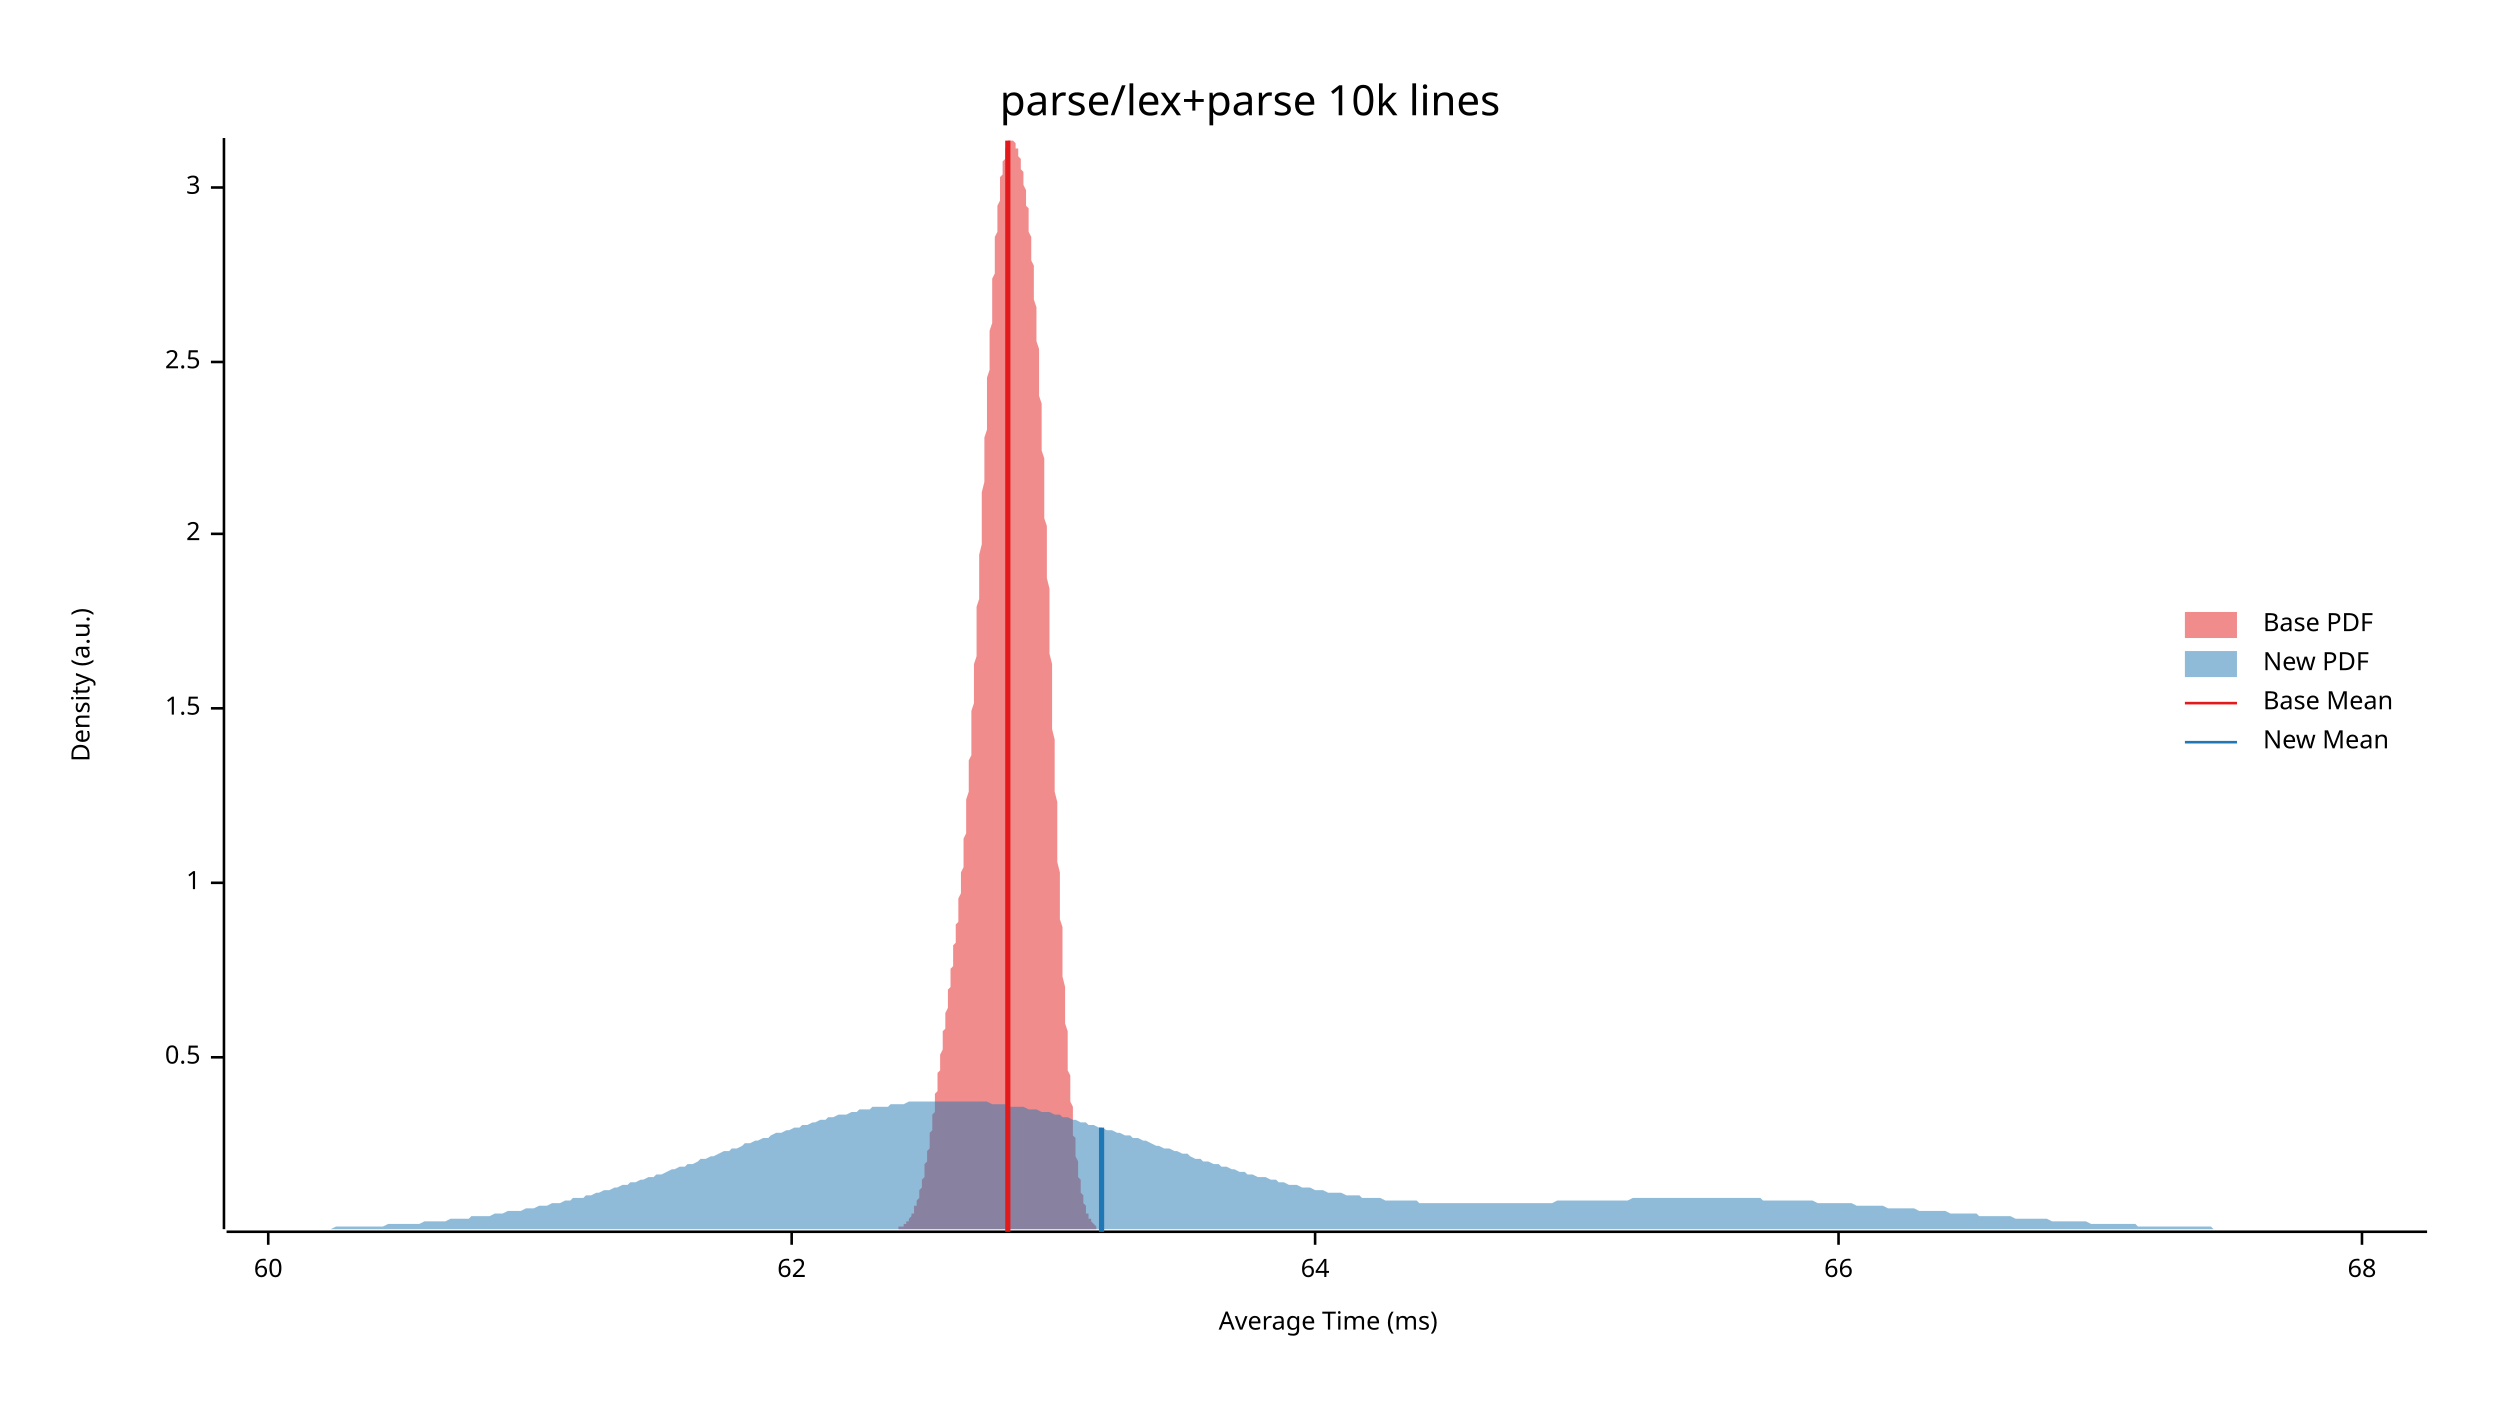
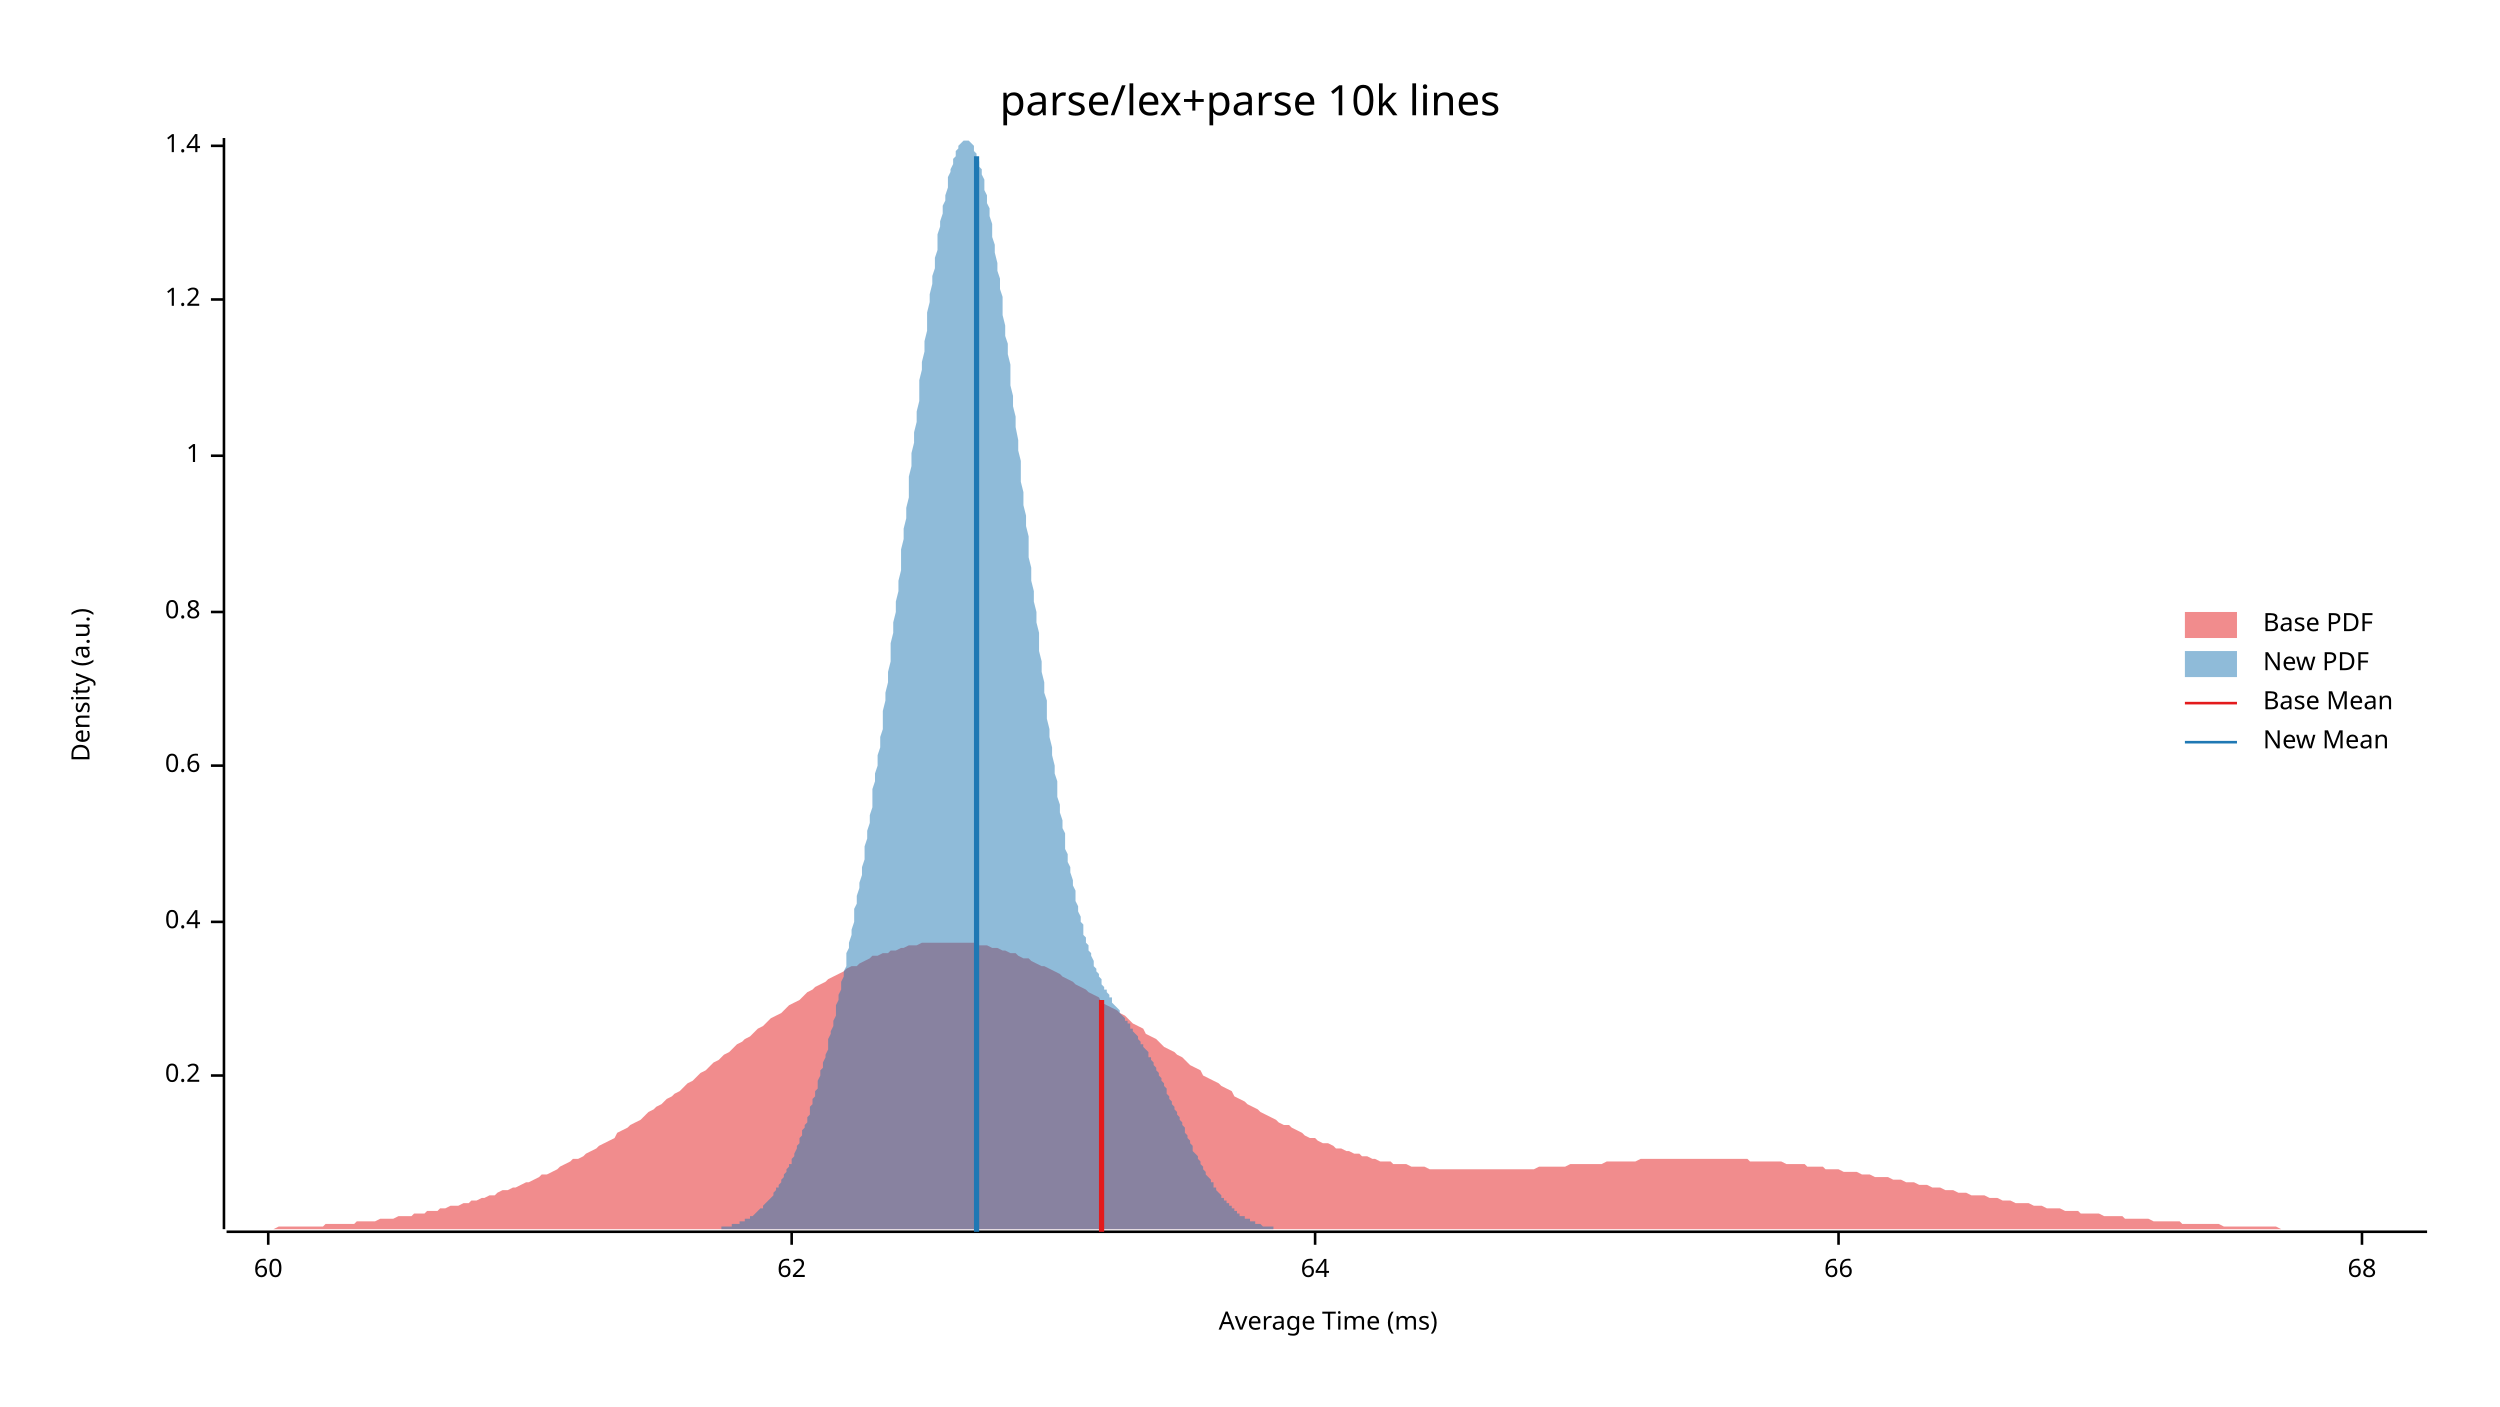
<svg xmlns="http://www.w3.org/2000/svg" width="960" height="540" viewBox="0 0 960 540">
  <text x="480" y="32" dy="0.76em" text-anchor="middle" font-family="sans-serif" font-size="16.129" opacity="1" fill="#000000">
parse/lex+parse 10k lines
</text>
  <text x="27" y="263" dy="0.76em" text-anchor="middle" font-family="sans-serif" font-size="9.677" opacity="1" fill="#000000" transform="rotate(270, 27, 263)">
Density (a.u.)
</text>
  <text x="510" y="513" dy="-0.5ex" text-anchor="middle" font-family="sans-serif" font-size="9.677" opacity="1" fill="#000000">
Average Time (ms)
</text>
  <polyline fill="none" opacity="1" stroke="#000000" stroke-width="1" points="86,53 86,472 " />
-   <text x="77" y="406" dy="0.5ex" text-anchor="end" font-family="sans-serif" font-size="9.677" opacity="1" fill="#000000">
- 0.5
+   <text x="77" y="413" dy="0.5ex" text-anchor="end" font-family="sans-serif" font-size="9.677" opacity="1" fill="#000000">
+ 0.2
</text>
-   <polyline fill="none" opacity="1" stroke="#000000" stroke-width="1" points="81,406 86,406 " />
-   <text x="77" y="339" dy="0.5ex" text-anchor="end" font-family="sans-serif" font-size="9.677" opacity="1" fill="#000000">
+   <polyline fill="none" opacity="1" stroke="#000000" stroke-width="1" points="81,413 86,413 " />
+   <text x="77" y="354" dy="0.5ex" text-anchor="end" font-family="sans-serif" font-size="9.677" opacity="1" fill="#000000">
+ 0.4
+ </text>
+   <polyline fill="none" opacity="1" stroke="#000000" stroke-width="1" points="81,354 86,354 " />
+   <text x="77" y="294" dy="0.5ex" text-anchor="end" font-family="sans-serif" font-size="9.677" opacity="1" fill="#000000">
+ 0.6
+ </text>
+   <polyline fill="none" opacity="1" stroke="#000000" stroke-width="1" points="81,294 86,294 " />
+   <text x="77" y="235" dy="0.5ex" text-anchor="end" font-family="sans-serif" font-size="9.677" opacity="1" fill="#000000">
+ 0.8
+ </text>
+   <polyline fill="none" opacity="1" stroke="#000000" stroke-width="1" points="81,235 86,235 " />
+   <text x="77" y="175" dy="0.5ex" text-anchor="end" font-family="sans-serif" font-size="9.677" opacity="1" fill="#000000">
1
</text>
-   <polyline fill="none" opacity="1" stroke="#000000" stroke-width="1" points="81,339 86,339 " />
-   <text x="77" y="272" dy="0.5ex" text-anchor="end" font-family="sans-serif" font-size="9.677" opacity="1" fill="#000000">
- 1.5
+   <polyline fill="none" opacity="1" stroke="#000000" stroke-width="1" points="81,175 86,175 " />
+   <text x="77" y="115" dy="0.5ex" text-anchor="end" font-family="sans-serif" font-size="9.677" opacity="1" fill="#000000">
+ 1.2
</text>
-   <polyline fill="none" opacity="1" stroke="#000000" stroke-width="1" points="81,272 86,272 " />
-   <text x="77" y="205" dy="0.5ex" text-anchor="end" font-family="sans-serif" font-size="9.677" opacity="1" fill="#000000">
- 2
+   <polyline fill="none" opacity="1" stroke="#000000" stroke-width="1" points="81,115 86,115 " />
+   <text x="77" y="56" dy="0.5ex" text-anchor="end" font-family="sans-serif" font-size="9.677" opacity="1" fill="#000000">
+ 1.4
</text>
-   <polyline fill="none" opacity="1" stroke="#000000" stroke-width="1" points="81,205 86,205 " />
-   <text x="77" y="139" dy="0.5ex" text-anchor="end" font-family="sans-serif" font-size="9.677" opacity="1" fill="#000000">
- 2.5
- </text>
-   <polyline fill="none" opacity="1" stroke="#000000" stroke-width="1" points="81,139 86,139 " />
-   <text x="77" y="72" dy="0.5ex" text-anchor="end" font-family="sans-serif" font-size="9.677" opacity="1" fill="#000000">
- 3
- </text>
-   <polyline fill="none" opacity="1" stroke="#000000" stroke-width="1" points="81,72 86,72 " />
+   <polyline fill="none" opacity="1" stroke="#000000" stroke-width="1" points="81,56 86,56 " />
  <polyline fill="none" opacity="1" stroke="#000000" stroke-width="1" points="87,473 932,473 " />
  <text x="103" y="483" dy="0.76em" text-anchor="middle" font-family="sans-serif" font-size="9.677" opacity="1" fill="#000000">
60
</text>
  <polyline fill="none" opacity="1" stroke="#000000" stroke-width="1" points="103,473 103,478 " />
  <text x="304" y="483" dy="0.76em" text-anchor="middle" font-family="sans-serif" font-size="9.677" opacity="1" fill="#000000">
62
</text>
  <polyline fill="none" opacity="1" stroke="#000000" stroke-width="1" points="304,473 304,478 " />
  <text x="505" y="483" dy="0.76em" text-anchor="middle" font-family="sans-serif" font-size="9.677" opacity="1" fill="#000000">
64
</text>
  <polyline fill="none" opacity="1" stroke="#000000" stroke-width="1" points="505,473 505,478 " />
  <text x="706" y="483" dy="0.76em" text-anchor="middle" font-family="sans-serif" font-size="9.677" opacity="1" fill="#000000">
66
</text>
  <polyline fill="none" opacity="1" stroke="#000000" stroke-width="1" points="706,473 706,478 " />
  <text x="907" y="483" dy="0.76em" text-anchor="middle" font-family="sans-serif" font-size="9.677" opacity="1" fill="#000000">
68
</text>
  <polyline fill="none" opacity="1" stroke="#000000" stroke-width="1" points="907,473 907,478 " />
-   <polygon opacity="0.5" fill="#E31A1C" points="345,472 345,472 345,472 345,472 345,471 346,471 346,471 346,471 346,471 346,471 346,471 346,471 347,471 347,471 347,471 347,470 347,470 347,470 348,470 348,470 348,470 348,470 348,469 348,469 348,469 349,469 349,469 349,468 349,468 349,468 349,468 349,468 350,467 350,467 350,467 350,466 350,466 350,466 351,466 351,465 351,465 351,464 351,464 351,464 351,463 352,463 352,462 352,462 352,462 352,461 352,461 353,460 353,459 353,459 353,458 353,458 353,457 353,457 354,456 354,455 354,455 354,454 354,453 354,453 355,452 355,451 355,450 355,450 355,449 355,448 355,447 356,446 356,445 356,445 356,444 356,443 356,442 357,441 357,440 357,439 357,438 357,437 357,436 357,435 358,434 358,433 358,432 358,431 358,429 358,428 359,427 359,426 359,425 359,424 359,423 359,422 359,420 360,419 360,418 360,417 360,416 360,414 360,413 360,412 361,411 361,410 361,408 361,407 361,406 361,405 362,403 362,402 362,401 362,400 362,398 362,397 362,396 363,395 363,393 363,392 363,391 363,390 363,389 364,387 364,386 364,385 364,384 364,382 364,381 364,380 365,379 365,377 365,376 365,375 365,374 365,372 366,371 366,370 366,369 366,367 366,366 366,365 366,363 367,362 367,361 367,359 367,358 367,357 367,355 368,354 368,352 368,351 368,349 368,348 368,346 368,345 369,343 369,342 369,340 369,338 369,337 369,335 370,333 370,331 370,329 370,328 370,326 370,324 370,322 371,320 371,318 371,316 371,313 371,311 371,309 371,307 372,304 372,302 372,300 372,297 372,295 372,292 373,290 373,287 373,284 373,282 373,279 373,276 373,273 374,270 374,267 374,265 374,262 374,258 374,255 375,252 375,249 375,246 375,243 375,240 375,236 375,233 376,230 376,226 376,223 376,220 376,216 376,213 377,209 377,206 377,203 377,199 377,196 377,192 377,189 378,185 378,182 378,179 378,175 378,172 378,168 379,165 379,162 379,158 379,155 379,152 379,149 379,145 380,142 380,139 380,136 380,133 380,130 380,127 381,124 381,121 381,118 381,115 381,113 381,110 381,107 382,105 382,102 382,100 382,98 382,95 382,93 382,91 383,89 383,87 383,85 383,83 383,81 383,79 384,77 384,76 384,74 384,73 384,71 384,70 384,68 385,67 385,66 385,65 385,64 385,63 385,62 386,61 386,60 386,59 386,58 386,58 386,57 386,57 387,56 387,56 387,55 387,55 387,55 387,54 388,54 388,54 388,54 388,54 388,54 388,53 388,54 389,54 389,54 389,54 389,54 389,54 389,54 390,55 390,55 390,55 390,56 390,56 390,56 390,57 391,57 391,58 391,58 391,59 391,59 391,60 392,61 392,61 392,62 392,63 392,63 392,64 392,65 393,66 393,67 393,67 393,68 393,69 393,70 393,71 394,73 394,74 394,75 394,76 394,77 394,79 395,80 395,81 395,83 395,84 395,86 395,87 395,89 396,91 396,92 396,94 396,96 396,98 396,100 397,102 397,104 397,106 397,108 397,111 397,113 397,115 398,118 398,120 398,123 398,126 398,128 398,131 399,134 399,137 399,140 399,143 399,146 399,149 399,152 400,155 400,159 400,162 400,166 400,169 400,173 401,176 401,180 401,183 401,187 401,191 401,195 401,199 402,202 402,206 402,210 402,214 402,218 402,222 403,226 403,230 403,234 403,239 403,243 403,247 403,251 404,255 404,259 404,263 404,267 404,272 404,276 404,280 405,284 405,288 405,292 405,296 405,300 405,304 406,308 406,312 406,316 406,320 406,323 406,327 406,331 407,335 407,338 407,342 407,346 407,349 407,353 408,356 408,359 408,363 408,366 408,369 408,372 408,375 409,379 409,382 409,384 409,387 409,390 409,393 410,396 410,398 410,401 410,403 410,406 410,408 410,411 411,413 411,415 411,417 411,419 411,421 411,423 412,425 412,427 412,429 412,431 412,432 412,434 412,436 413,437 413,439 413,440 413,442 413,443 413,444 414,446 414,447 414,448 414,449 414,450 414,451 414,452 415,453 415,454 415,455 415,456 415,457 415,457 415,458 416,459 416,460 416,460 416,461 416,462 416,462 417,463 417,463 417,464 417,464 417,465 417,465 417,466 418,466 418,466 418,467 418,467 418,467 418,468 419,468 419,468 419,468 419,469 419,469 419,469 419,469 420,470 420,470 420,470 420,470 420,470 420,470 421,471 421,471 421,471 421,471 421,472 345,472 " />
-   <polygon opacity="0.5" fill="#1F78B4" points="87,472 88,472 90,472 92,472 93,472 95,472 97,472 98,472 100,472 102,472 103,472 105,472 107,472 109,472 110,472 112,472 114,472 115,472 117,472 119,472 120,472 122,472 124,472 125,472 127,472 129,471 131,471 132,471 134,471 136,471 137,471 139,471 141,471 142,471 144,471 146,471 147,471 149,470 151,470 153,470 154,470 156,470 158,470 159,470 161,470 163,469 164,469 166,469 168,469 169,469 171,469 173,468 175,468 176,468 178,468 180,468 181,467 183,467 185,467 186,467 188,467 190,466 191,466 193,466 195,465 197,465 198,465 200,465 202,464 203,464 205,464 207,463 208,463 210,463 212,462 214,462 215,462 217,461 219,461 220,460 222,460 224,460 225,459 227,459 229,458 230,458 232,457 234,457 236,456 237,456 239,455 241,455 242,454 244,454 246,453 247,453 249,452 251,452 252,451 254,451 256,450 258,449 259,449 261,448 263,448 264,447 266,447 268,446 269,445 271,445 273,444 274,444 276,443 278,442 280,442 281,441 283,441 285,440 286,439 288,439 290,438 291,438 293,437 295,437 296,436 298,435 300,435 302,434 303,434 305,433 307,433 308,432 310,432 312,431 313,431 315,430 317,430 318,429 320,429 322,428 324,428 325,428 327,427 329,427 330,426 332,426 334,426 335,425 337,425 339,425 341,425 342,424 344,424 346,424 347,424 349,423 351,423 352,423 354,423 356,423 357,423 359,423 361,423 363,423 364,423 366,423 368,423 369,423 371,423 373,423 374,423 376,423 378,423 379,423 381,424 383,424 385,424 386,424 388,425 390,425 391,425 393,425 395,426 396,426 398,426 400,427 401,427 403,427 405,428 407,428 408,429 410,429 412,430 413,430 415,431 417,431 418,432 420,432 422,433 423,433 425,434 427,434 429,435 430,435 432,436 434,436 435,437 437,437 439,438 440,438 442,439 444,440 445,440 447,441 449,441 451,442 452,442 454,443 456,443 457,444 459,445 461,445 462,446 464,446 466,447 468,447 469,448 471,448 473,449 474,449 476,450 478,450 479,451 481,451 483,452 484,452 486,452 488,453 490,453 491,454 493,454 495,455 496,455 498,455 500,456 501,456 503,456 505,457 506,457 508,457 510,458 512,458 513,458 515,458 517,459 518,459 520,459 522,459 523,460 525,460 527,460 528,460 530,460 532,461 534,461 535,461 537,461 539,461 540,461 542,461 544,461 545,462 547,462 549,462 550,462 552,462 554,462 556,462 557,462 559,462 561,462 562,462 564,462 566,462 567,462 569,462 571,462 573,462 574,462 576,462 578,462 579,462 581,462 583,462 584,462 586,462 588,462 589,462 591,462 593,462 595,462 596,462 598,461 600,461 601,461 603,461 605,461 606,461 608,461 610,461 611,461 613,461 615,461 617,461 618,461 620,461 622,461 623,461 625,461 627,460 628,460 630,460 632,460 633,460 635,460 637,460 639,460 640,460 642,460 644,460 645,460 647,460 649,460 650,460 652,460 654,460 655,460 657,460 659,460 661,460 662,460 664,460 666,460 667,460 669,460 671,460 672,460 674,460 676,460 677,461 679,461 681,461 683,461 684,461 686,461 688,461 689,461 691,461 693,461 694,461 696,461 698,462 700,462 701,462 703,462 705,462 706,462 708,462 710,462 711,462 713,463 715,463 716,463 718,463 720,463 722,463 723,463 725,464 727,464 728,464 730,464 732,464 733,464 735,464 737,465 738,465 740,465 742,465 744,465 745,465 747,465 749,466 750,466 752,466 754,466 755,466 757,466 759,466 760,467 762,467 764,467 766,467 767,467 769,467 771,467 772,467 774,468 776,468 777,468 779,468 781,468 782,468 784,468 786,468 788,469 789,469 791,469 793,469 794,469 796,469 798,469 799,469 801,469 803,470 804,470 806,470 808,470 810,470 811,470 813,470 815,470 816,470 818,470 820,470 821,471 823,471 825,471 827,471 828,471 830,471 832,471 833,471 835,471 837,471 838,471 840,471 842,471 843,471 845,471 847,471 849,471 850,472 852,472 854,472 855,472 857,472 859,472 860,472 862,472 864,472 865,472 867,472 869,472 871,472 872,472 874,472 876,472 877,472 879,472 881,472 882,472 884,472 886,472 887,472 889,472 891,472 893,472 894,472 896,472 898,472 899,472 901,472 903,472 904,472 906,472 908,472 909,472 911,472 913,472 915,472 916,472 918,472 920,472 921,472 923,472 925,472 926,472 928,472 930,472 932,472 932,472 87,472 " />
-   <polyline fill="none" opacity="1" stroke="#E31A1C" stroke-width="2" points="387,473 387,54 " />
-   <polyline fill="none" opacity="1" stroke="#1F78B4" stroke-width="2" points="423,473 423,433 " />
+   <polygon opacity="0.5" fill="#E31A1C" points="87,472 88,472 90,472 92,472 93,472 95,472 97,472 98,472 100,472 102,472 103,472 105,472 107,471 109,471 110,471 112,471 114,471 115,471 117,471 119,471 120,471 122,471 124,471 125,470 127,470 129,470 131,470 132,470 134,470 136,470 137,469 139,469 141,469 142,469 144,469 146,468 147,468 149,468 151,468 153,467 154,467 156,467 158,467 159,466 161,466 163,466 164,465 166,465 168,465 169,464 171,464 173,463 175,463 176,463 178,462 180,462 181,461 183,461 185,460 186,460 188,459 190,459 191,458 193,457 195,457 197,456 198,456 200,455 202,454 203,454 205,453 207,452 208,451 210,451 212,450 214,449 215,448 217,447 219,446 220,445 222,445 224,444 225,443 227,442 229,441 230,440 232,439 234,438 236,437 237,435 239,434 241,433 242,432 244,431 246,430 247,429 249,427 251,426 252,425 254,424 256,422 258,421 259,420 261,419 263,417 264,416 266,415 268,413 269,412 271,411 273,409 274,408 276,407 278,405 280,404 281,403 283,401 285,400 286,399 288,398 290,396 291,395 293,394 295,392 296,391 298,390 300,389 302,387 303,386 305,385 307,384 308,383 310,381 312,380 313,379 315,378 317,377 318,376 320,375 322,374 324,373 325,372 327,371 329,371 330,370 332,369 334,368 335,367 337,367 339,366 341,366 342,365 344,365 346,364 347,364 349,363 351,363 352,363 354,362 356,362 357,362 359,362 361,362 363,362 364,362 366,362 368,362 369,362 371,362 373,362 374,362 376,363 378,363 379,363 381,364 383,364 385,365 386,365 388,366 390,366 391,367 393,368 395,368 396,369 398,370 400,371 401,371 403,372 405,373 407,374 408,375 410,376 412,377 413,378 415,379 417,380 418,381 420,382 422,383 423,385 425,386 427,387 429,388 430,389 432,390 434,392 435,393 437,394 439,395 440,397 442,398 444,399 445,400 447,402 449,403 451,404 452,405 454,406 456,408 457,409 459,410 461,411 462,413 464,414 466,415 468,416 469,417 471,418 473,419 474,421 476,422 478,423 479,424 481,425 483,426 484,427 486,428 488,429 490,430 491,431 493,432 495,432 496,433 498,434 500,435 501,436 503,437 505,437 506,438 508,439 510,439 512,440 513,441 515,441 517,442 518,442 520,443 522,443 523,444 525,444 527,445 528,445 530,446 532,446 534,446 535,447 537,447 539,447 540,447 542,448 544,448 545,448 547,448 549,449 550,449 552,449 554,449 556,449 557,449 559,449 561,449 562,449 564,449 566,449 567,449 569,449 571,449 573,449 574,449 576,449 578,449 579,449 581,449 583,449 584,449 586,449 588,449 589,449 591,448 593,448 595,448 596,448 598,448 600,448 601,448 603,447 605,447 606,447 608,447 610,447 611,447 613,447 615,447 617,446 618,446 620,446 622,446 623,446 625,446 627,446 628,446 630,445 632,445 633,445 635,445 637,445 639,445 640,445 642,445 644,445 645,445 647,445 649,445 650,445 652,445 654,445 655,445 657,445 659,445 661,445 662,445 664,445 666,445 667,445 669,445 671,445 672,446 674,446 676,446 677,446 679,446 681,446 683,446 684,446 686,447 688,447 689,447 691,447 693,447 694,448 696,448 698,448 700,448 701,449 703,449 705,449 706,449 708,450 710,450 711,450 713,450 715,451 716,451 718,451 720,452 722,452 723,452 725,452 727,453 728,453 730,453 732,454 733,454 735,454 737,455 738,455 740,455 742,456 744,456 745,456 747,457 749,457 750,457 752,458 754,458 755,458 757,459 759,459 760,459 762,459 764,460 766,460 767,460 769,461 771,461 772,461 774,462 776,462 777,462 779,462 781,463 782,463 784,463 786,464 788,464 789,464 791,464 793,465 794,465 796,465 798,465 799,466 801,466 803,466 804,466 806,466 808,467 810,467 811,467 813,467 815,467 816,468 818,468 820,468 821,468 823,468 825,468 827,469 828,469 830,469 832,469 833,469 835,469 837,469 838,470 840,470 842,470 843,470 845,470 847,470 849,470 850,470 852,470 854,471 855,471 857,471 859,471 860,471 862,471 864,471 865,471 867,471 869,471 871,471 872,471 874,471 876,472 877,472 879,472 881,472 882,472 884,472 886,472 887,472 889,472 891,472 893,472 894,472 896,472 898,472 899,472 901,472 903,472 904,472 906,472 908,472 909,472 911,472 913,472 915,472 916,472 918,472 920,472 921,472 923,472 925,472 926,472 928,472 930,472 932,472 932,472 87,472 " />
+   <polygon opacity="0.5" fill="#1F78B4" points="274,472 274,472 275,472 275,472 276,472 276,472 276,472 277,472 277,471 278,471 278,471 279,471 279,471 279,471 280,471 280,471 281,471 281,470 282,470 282,470 283,470 283,470 283,470 284,470 284,469 285,469 285,469 286,469 286,469 286,468 287,468 287,468 288,468 288,467 289,467 289,467 290,466 290,466 290,466 291,465 291,465 292,464 292,464 293,464 293,463 293,463 294,462 294,462 295,461 295,461 296,460 296,460 297,459 297,458 297,458 298,457 298,456 299,456 299,455 300,454 300,453 300,453 301,452 301,451 302,450 302,449 303,448 303,447 304,447 304,446 304,445 305,444 305,443 306,441 306,440 307,439 307,438 307,437 308,436 308,434 309,433 309,432 310,431 310,429 311,428 311,427 311,425 312,424 312,422 313,421 313,419 314,418 314,416 314,415 315,413 315,411 316,410 316,408 317,406 317,405 318,403 318,401 318,399 319,397 319,396 320,394 320,392 321,390 321,388 321,386 322,384 322,382 323,380 323,377 324,375 324,373 325,371 325,369 325,366 326,364 326,362 327,359 327,357 328,354 328,352 328,349 329,347 329,344 330,341 330,339 331,336 331,333 332,330 332,328 332,325 333,322 333,319 334,316 334,313 335,310 335,307 335,303 336,300 336,297 337,294 337,290 338,287 338,283 339,280 339,276 339,273 340,269 340,266 341,262 341,258 342,254 342,251 342,247 343,243 343,239 344,235 344,231 345,227 345,223 346,219 346,215 346,211 347,207 347,203 348,199 348,195 349,191 349,187 349,183 350,179 350,174 351,170 351,166 352,162 352,158 353,154 353,150 353,146 354,142 354,139 355,135 355,131 356,127 356,123 356,120 357,116 357,113 358,109 358,106 359,103 359,99 360,96 360,93 360,90 361,87 361,85 362,82 362,79 363,77 363,75 364,72 364,70 364,68 365,66 365,65 366,63 366,61 367,60 367,59 367,58 368,57 368,56 369,55 369,55 370,54 370,54 371,54 371,53 371,54 372,54 372,54 373,55 373,55 374,56 374,57 374,58 375,59 375,61 376,62 376,64 377,65 377,67 378,69 378,71 378,73 379,75 379,78 380,80 380,83 381,86 381,88 381,91 382,94 382,97 383,101 383,104 384,107 384,111 385,114 385,118 385,121 386,125 386,129 387,132 387,136 388,140 388,144 388,148 389,152 389,156 390,160 390,164 391,169 391,173 392,177 392,181 392,185 393,189 393,194 394,198 394,202 395,206 395,210 395,214 396,218 396,223 397,227 397,231 398,235 398,239 399,243 399,247 399,250 400,254 400,258 401,262 401,266 402,269 402,273 402,276 403,280 403,283 404,287 404,290 405,294 405,297 406,300 406,303 406,306 407,309 407,312 408,315 408,318 409,320 409,323 409,326 410,328 410,331 411,333 411,335 412,338 412,340 413,342 413,344 413,346 414,348 414,350 415,352 415,354 416,355 416,357 416,359 417,360 417,362 418,363 418,365 419,366 419,367 420,369 420,370 420,371 421,372 421,373 422,374 422,375 423,376 423,377 423,378 424,379 424,380 425,380 425,381 426,382 426,383 427,383 427,384 427,385 428,386 428,386 429,387 429,387 430,388 430,389 430,389 431,390 431,390 432,391 432,392 433,392 433,393 434,393 434,394 434,395 435,395 435,396 436,397 436,397 437,398 437,398 437,399 438,400 438,401 439,401 439,402 440,403 440,403 441,404 441,405 441,406 442,406 442,407 443,408 443,409 444,410 444,411 444,411 445,412 445,413 446,414 446,415 447,416 447,417 448,418 448,419 448,420 449,421 449,422 450,423 450,424 451,425 451,425 451,426 452,427 452,428 453,429 453,430 454,431 454,432 455,433 455,434 455,435 456,436 456,437 457,438 457,439 458,440 458,441 458,442 459,443 459,443 460,444 460,445 461,446 461,447 462,448 462,448 462,449 463,450 463,451 464,452 464,452 465,453 465,454 466,454 466,455 466,456 467,456 467,457 468,458 468,458 469,459 469,459 469,460 470,460 470,461 471,461 471,462 472,462 472,463 473,463 473,464 473,464 474,464 474,465 475,465 475,466 476,466 476,466 476,467 477,467 477,467 478,467 478,468 479,468 479,468 480,468 480,469 480,469 481,469 481,469 482,469 482,470 483,470 483,470 483,470 484,470 484,470 485,471 485,471 486,471 486,471 487,471 487,471 487,471 488,471 488,471 489,471 489,472 490,472 490,472 490,472 491,472 491,472 492,472 492,472 492,472 274,472 " />
+   <polyline fill="none" opacity="1" stroke="#E31A1C" stroke-width="2" points="423,473 423,384 " />
+   <polyline fill="none" opacity="1" stroke="#1F78B4" stroke-width="2" points="375,473 375,60 " />
  <text x="869" y="235" dy="0.76em" text-anchor="start" font-family="sans-serif" font-size="9.677" opacity="1" fill="#000000">
Base PDF
</text>
  <text x="869" y="250" dy="0.76em" text-anchor="start" font-family="sans-serif" font-size="9.677" opacity="1" fill="#000000">
New PDF
</text>
  <text x="869" y="265" dy="0.76em" text-anchor="start" font-family="sans-serif" font-size="9.677" opacity="1" fill="#000000">
Base Mean
</text>
  <text x="869" y="280" dy="0.76em" text-anchor="start" font-family="sans-serif" font-size="9.677" opacity="1" fill="#000000">
New Mean
</text>
  <rect x="839" y="235" width="20" height="10" opacity="0.5" fill="#E31A1C" stroke="none" />
  <rect x="839" y="250" width="20" height="10" opacity="0.5" fill="#1F78B4" stroke="none" />
  <polyline fill="none" opacity="1" stroke="#E31A1C" stroke-width="1" points="839,270 859,270 " />
  <polyline fill="none" opacity="1" stroke="#1F78B4" stroke-width="1" points="839,285 859,285 " />
</svg>
